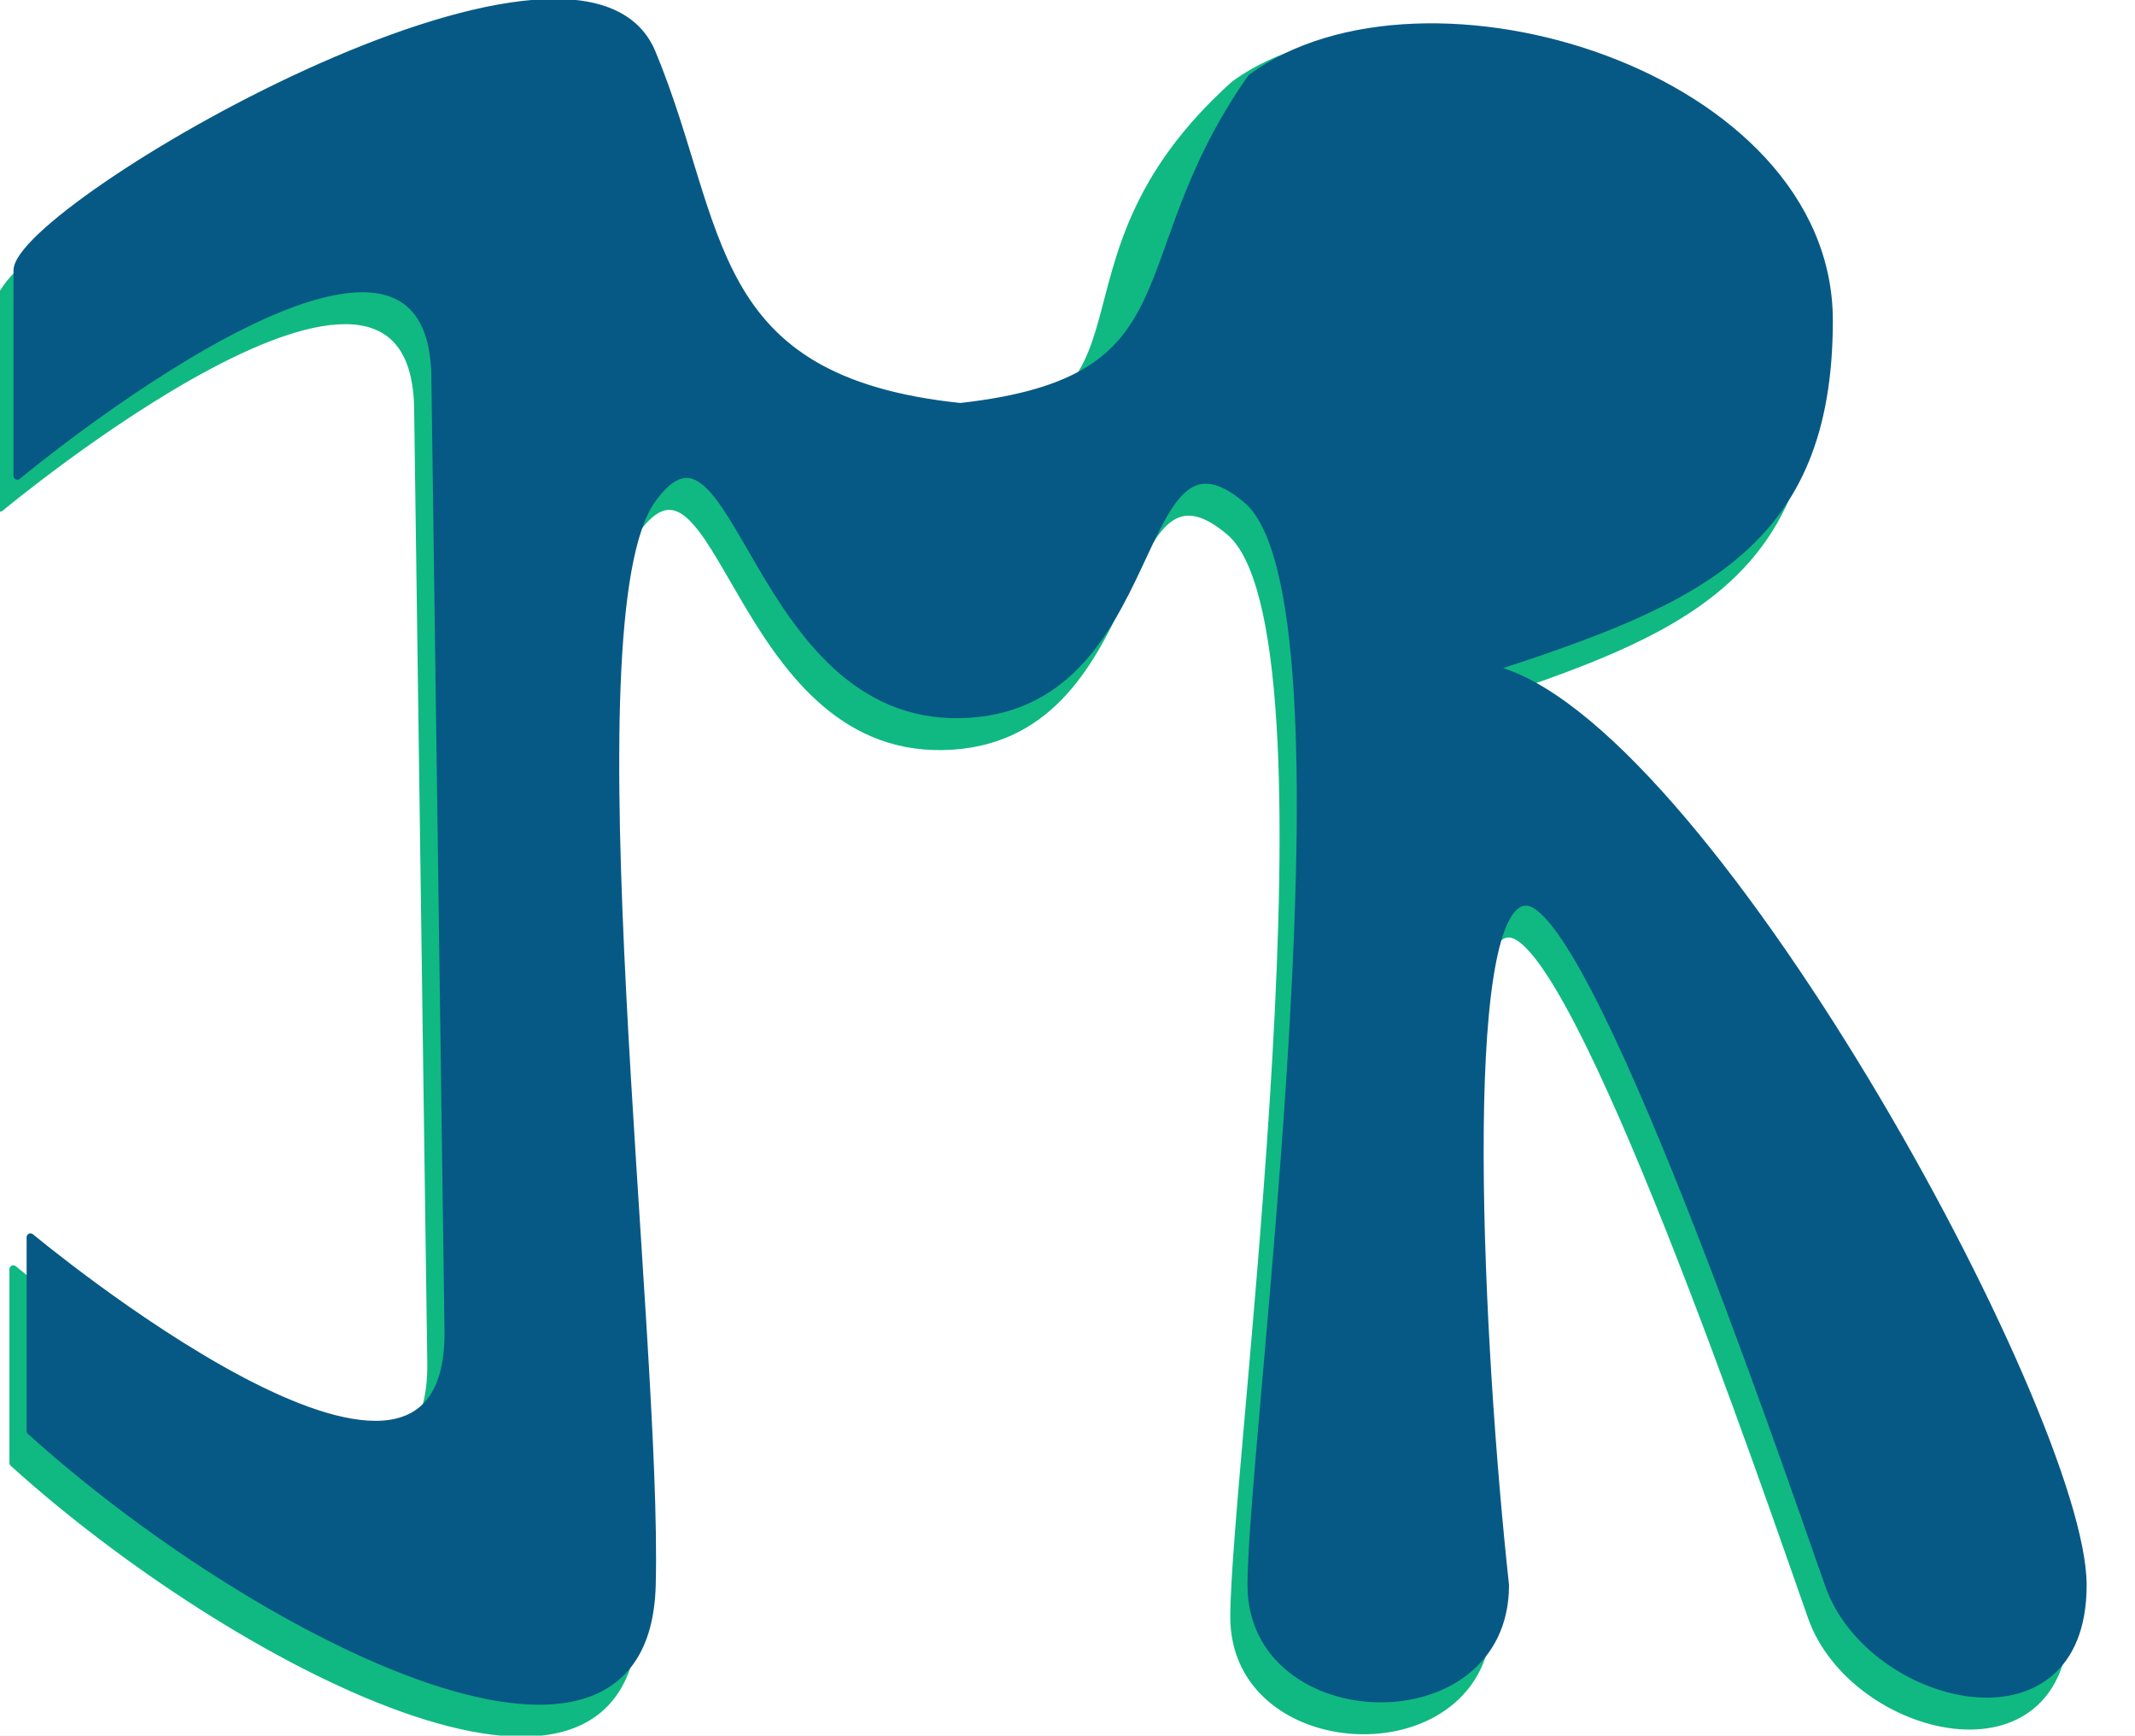
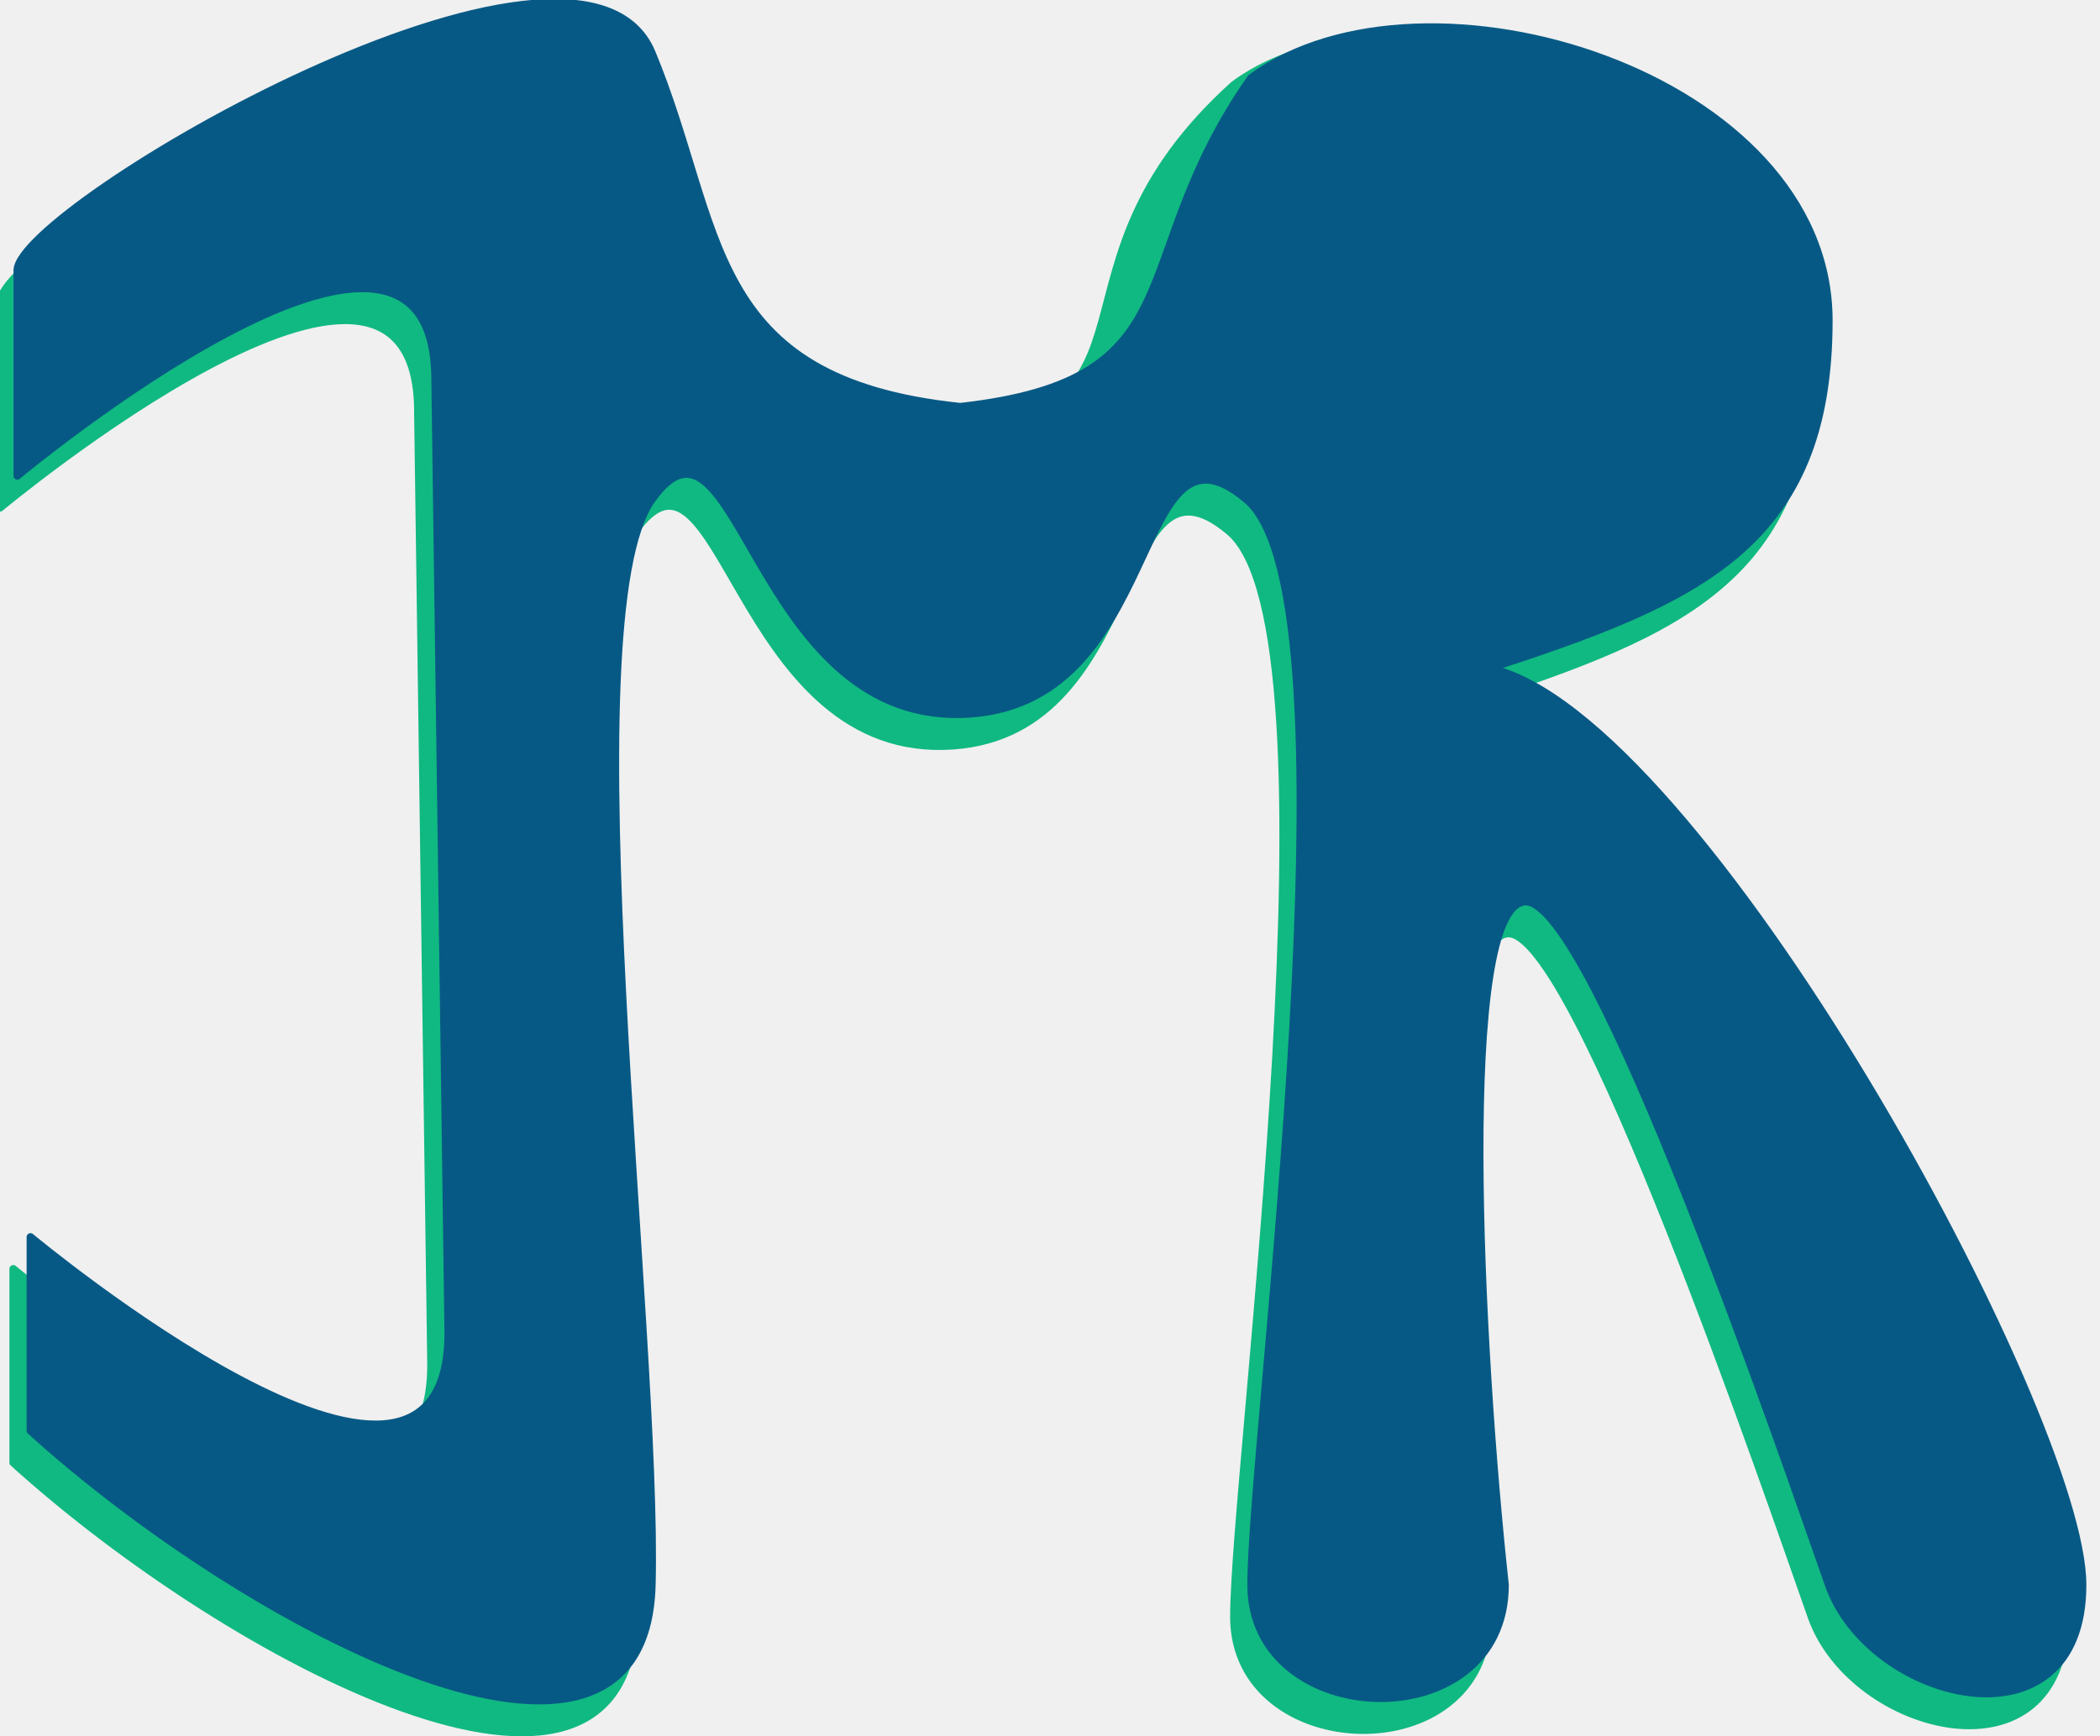
- <svg xmlns="http://www.w3.org/2000/svg" width="123" height="100" viewBox="0 0 123 100" fill="none">
-   <g clip-path="url(#clip0_6_2)">
-     <rect width="123" height="100" fill="white" />
-     <path d="M70.849 30.631C64.041 24.869 66.311 42.755 54.336 42.995C42.361 43.236 41.479 23.735 36.563 30.631C31.647 37.526 36.941 78.647 36.563 93.171C36.185 107.696 13.258 95.603 0.765 84.288V73.125C0.765 73.125 24.84 93.171 24.84 78.647L24.084 23.735C24.084 9.211 0.008 29.257 0.008 29.257V17.427C0.008 13.826 32.403 -5.127 36.563 4.89C40.723 14.906 39.462 23.735 54.336 25.282C68.201 23.735 59.378 15.45 71.101 4.89C81.059 -2.447 104.378 6.142 104.378 20.307C104.378 33.271 96.815 36.445 84.84 40.353C96.941 42.995 119 83.391 119 93.171C119 102.951 106.773 99.95 104.378 93.171C101.983 86.392 90.765 53.438 86.857 53.797C82.95 54.157 84.22 79.387 85.723 93.171C85.723 102.117 71.101 101.637 71.101 93.171C71.101 84.706 77.655 36.393 70.849 30.631Z" fill="#10B981" stroke="#10B981" stroke-width="0.445" stroke-linejoin="round" />
-     <path d="M71.84 28.791C65.033 23.03 67.303 40.915 55.328 41.156C43.353 41.397 42.471 21.896 37.555 28.791C32.639 35.687 37.933 76.807 37.555 91.332C37.176 105.856 14.249 93.764 1.756 82.449V71.286C1.756 71.286 25.832 91.332 25.832 76.807L25.076 21.896C25.076 7.372 1 27.418 1 27.418V15.587C1 11.987 33.395 -6.966 37.555 3.05C41.714 13.066 40.454 21.896 55.328 23.442C69.193 21.896 64.655 15.065 72.092 4.488C82.05 -2.849 105.37 4.303 105.37 18.467C105.37 31.431 97.807 34.606 85.832 38.514C97.933 41.156 119.992 81.552 119.992 91.332C119.992 101.112 107.764 98.111 105.37 91.332C102.975 84.553 91.756 51.599 87.849 51.958C83.941 52.317 85.212 77.547 86.714 91.332C86.714 100.278 72.092 99.798 72.092 91.332C72.092 82.866 78.647 34.553 71.84 28.791Z" fill="#075985" stroke="#075985" stroke-width="0.445" stroke-linejoin="round" />
-   </g>
-   <defs>
-     <clipPath id="clip0_6_2">
-       <rect width="123" height="100" fill="white" />
-     </clipPath>
-   </defs>
+ <svg xmlns="http://www.w3.org/2000/svg" width="121" height="100" viewBox="0 0 121 100" fill="none">
+   <path d="M70.849 30.631C64.041 24.869 66.311 42.755 54.336 42.995C42.361 43.236 41.479 23.735 36.563 30.631C31.647 37.526 36.941 78.647 36.563 93.171C36.185 107.696 13.258 95.603 0.765 84.288V73.125C0.765 73.125 24.84 93.171 24.84 78.647L24.084 23.735C24.084 9.211 0.008 29.257 0.008 29.257V17.427C0.008 13.826 32.403 -5.127 36.563 4.89C40.723 14.906 39.462 23.735 54.336 25.282C68.201 23.735 59.378 15.45 71.101 4.89C81.059 -2.447 104.378 6.142 104.378 20.307C104.378 33.271 96.815 36.445 84.84 40.353C96.941 42.995 119 83.391 119 93.171C119 102.951 106.773 99.95 104.378 93.171C101.983 86.392 90.765 53.438 86.857 53.797C82.95 54.157 84.22 79.387 85.723 93.171C85.723 102.117 71.101 101.637 71.101 93.171C71.101 84.706 77.655 36.393 70.849 30.631Z" fill="#10B981" stroke="#10B981" stroke-width="0.445" stroke-linejoin="round" />
+   <path d="M71.84 28.791C65.033 23.03 67.303 40.915 55.328 41.156C43.353 41.397 42.471 21.896 37.555 28.791C32.639 35.687 37.933 76.807 37.555 91.332C37.176 105.856 14.249 93.764 1.756 82.449V71.286C1.756 71.286 25.832 91.332 25.832 76.807L25.076 21.896C25.076 7.372 1 27.418 1 27.418V15.587C1 11.987 33.395 -6.966 37.555 3.05C41.714 13.066 40.454 21.896 55.328 23.442C69.193 21.896 64.655 15.065 72.092 4.488C82.05 -2.849 105.37 4.303 105.37 18.467C105.37 31.431 97.807 34.606 85.832 38.514C97.933 41.156 119.992 81.552 119.992 91.332C119.992 101.112 107.764 98.111 105.37 91.332C102.975 84.553 91.756 51.599 87.849 51.958C83.941 52.317 85.212 77.547 86.714 91.332C86.714 100.278 72.092 99.798 72.092 91.332C72.092 82.866 78.647 34.553 71.84 28.791Z" fill="#075985" stroke="#075985" stroke-width="0.445" stroke-linejoin="round" />
</svg>
